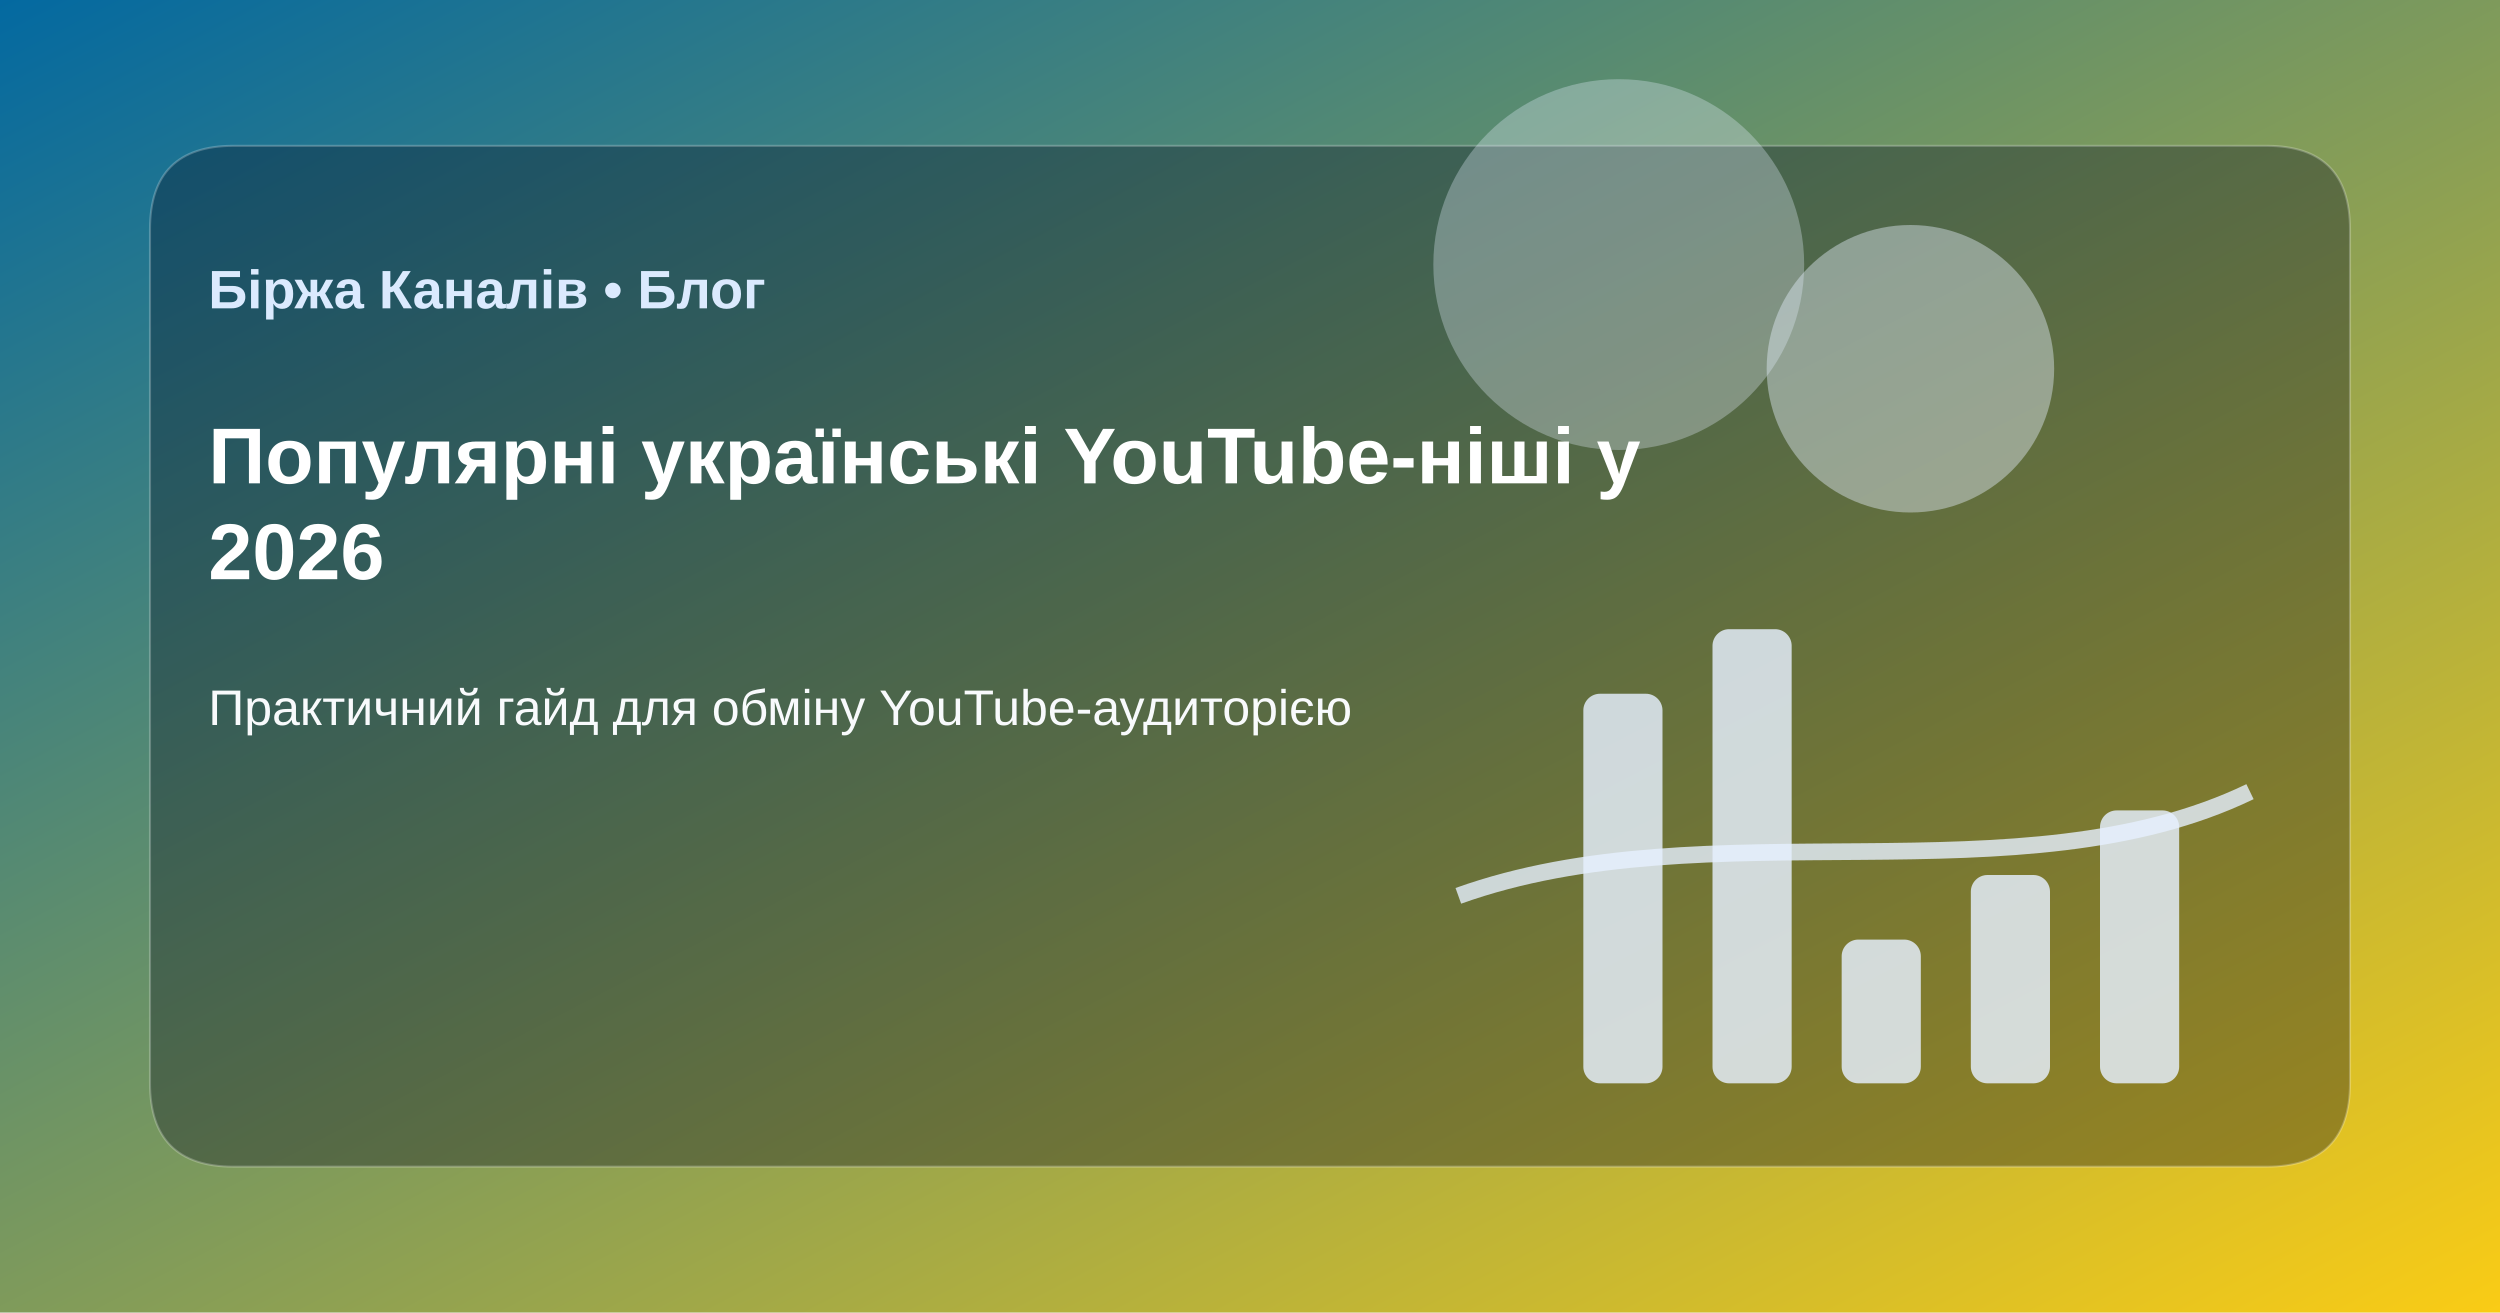
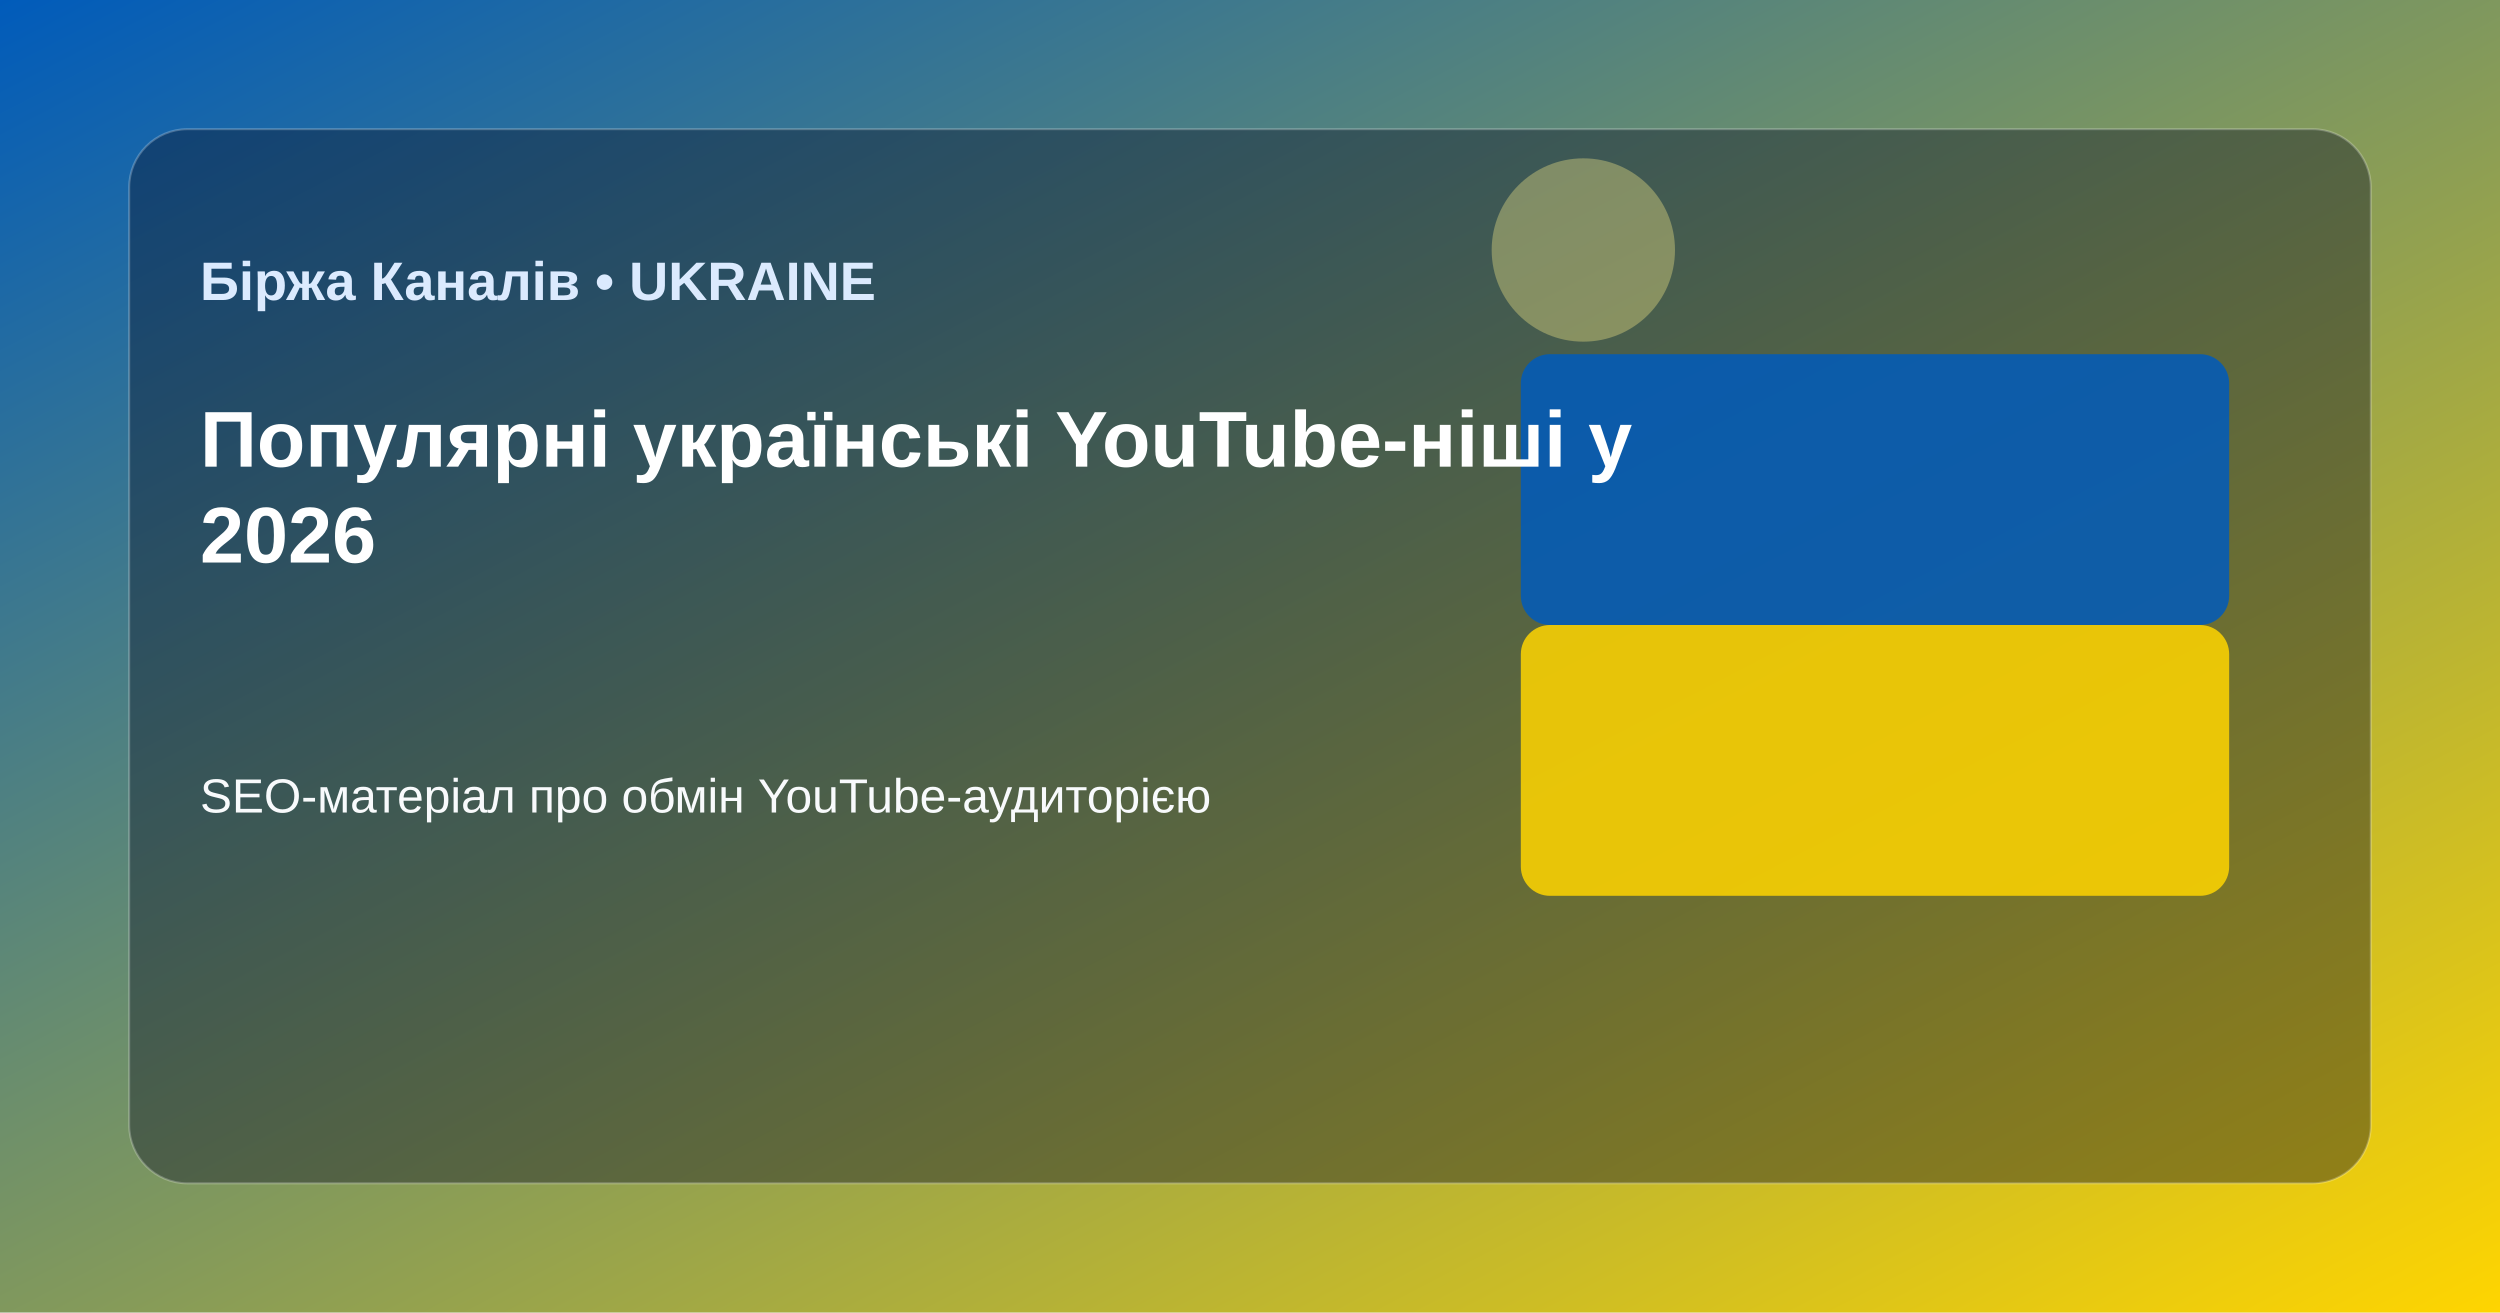
<svg xmlns="http://www.w3.org/2000/svg" width="1200" height="630" viewBox="0 0 1200 630" role="img" aria-label="Популярні українські YouTube-ніші у 2026">
  <defs>
-     <linearGradient id="bg-9" x1="0" y1="0" x2="1" y2="1">
-       <stop offset="0%" stop-color="#0369a1" />
-       <stop offset="100%" stop-color="#facc15" />
+     <linearGradient id="cover-9" x1="0" y1="0" x2="1" y2="1">
+       <stop offset="0%" stop-color="#005bbb" />
+       <stop offset="100%" stop-color="#ffd500" />
    </linearGradient>
  </defs>
-   <rect width="1200" height="630" fill="url(#bg-9)" />
-   <path d="M72 110 Q72 70 112 70 H1088 Q1128 70 1128 110 V520 Q1128 560 1088 560 H112 Q72 560 72 520 Z" fill="rgba(7,12,30,.34)" stroke="rgba(255,255,255,.24)" />
-   <circle cx="777" cy="127" r="89" fill="#e6f0ff" opacity="0.32" />
-   <circle cx="917" cy="177" r="69" fill="#e6f0ff" opacity="0.42" />
-   <path d="M700 430 C820 387, 970 433, 1080 380" stroke="#e6f0ff" stroke-width="8" fill="none" opacity="0.8" />
-   <rect x="760" y="333" width="38" height="187" rx="8" fill="#e6f0ff" opacity="0.82" />
-   <rect x="822" y="302" width="38" height="218" rx="8" fill="#e6f0ff" opacity="0.82" />
-   <rect x="884" y="451" width="38" height="69" rx="8" fill="#e6f0ff" opacity="0.82" />
-   <rect x="946" y="420" width="38" height="100" rx="8" fill="#e6f0ff" opacity="0.82" />
-   <rect x="1008" y="389" width="38" height="131" rx="8" fill="#e6f0ff" opacity="0.82" />
-   <text x="100" y="148" fill="#dbeafe" font-size="26" font-weight="700" font-family="Segoe UI, Arial, sans-serif">Біржа Каналів • Блог</text>
-   <text x="100" y="232" fill="#ffffff" font-size="38" font-weight="800" font-family="Segoe UI, Arial, sans-serif">Популярні українські YouTube-ніші у</text>
-   <text x="100" y="278" fill="#ffffff" font-size="38" font-weight="800" font-family="Segoe UI, Arial, sans-serif">2026</text>
-   <text x="100" y="348" fill="#f8fafc" font-size="24" font-weight="500" font-family="Segoe UI, Arial, sans-serif">Практичний гайд для обміну YouTube-аудиторією</text>
+   <rect width="1200" height="630" fill="url(#cover-9)" />
+   <rect x="62" y="62" width="1076" height="506" rx="28" fill="rgba(10,16,35,0.40)" stroke="rgba(255,255,255,0.24)" />
+   <rect x="730" y="170" width="340" height="130" rx="14" fill="#005bbb" opacity="0.85" />
+   <rect x="730" y="300" width="340" height="130" rx="14" fill="#ffd500" opacity="0.85" />
+   <circle cx="760" cy="120" r="44" fill="#fef08a" opacity="0.35" />
+   <text x="96" y="144" fill="#dbeafe" font-size="26" font-weight="700" font-family="Segoe UI, Arial, sans-serif">Біржа Каналів • UKRAINE</text>
+   <text x="96" y="224" fill="#ffffff" font-size="38" font-weight="800" font-family="Segoe UI, Arial, sans-serif">Популярні українські YouTube-ніші у</text>
+   <text x="96" y="270" fill="#ffffff" font-size="38" font-weight="800" font-family="Segoe UI, Arial, sans-serif">2026</text>
+   <text x="96" y="390" fill="#f8fafc" font-size="23" font-weight="500" font-family="Segoe UI, Arial, sans-serif">SEO-матеріал про обмін YouTube-аудиторією</text>
</svg>
